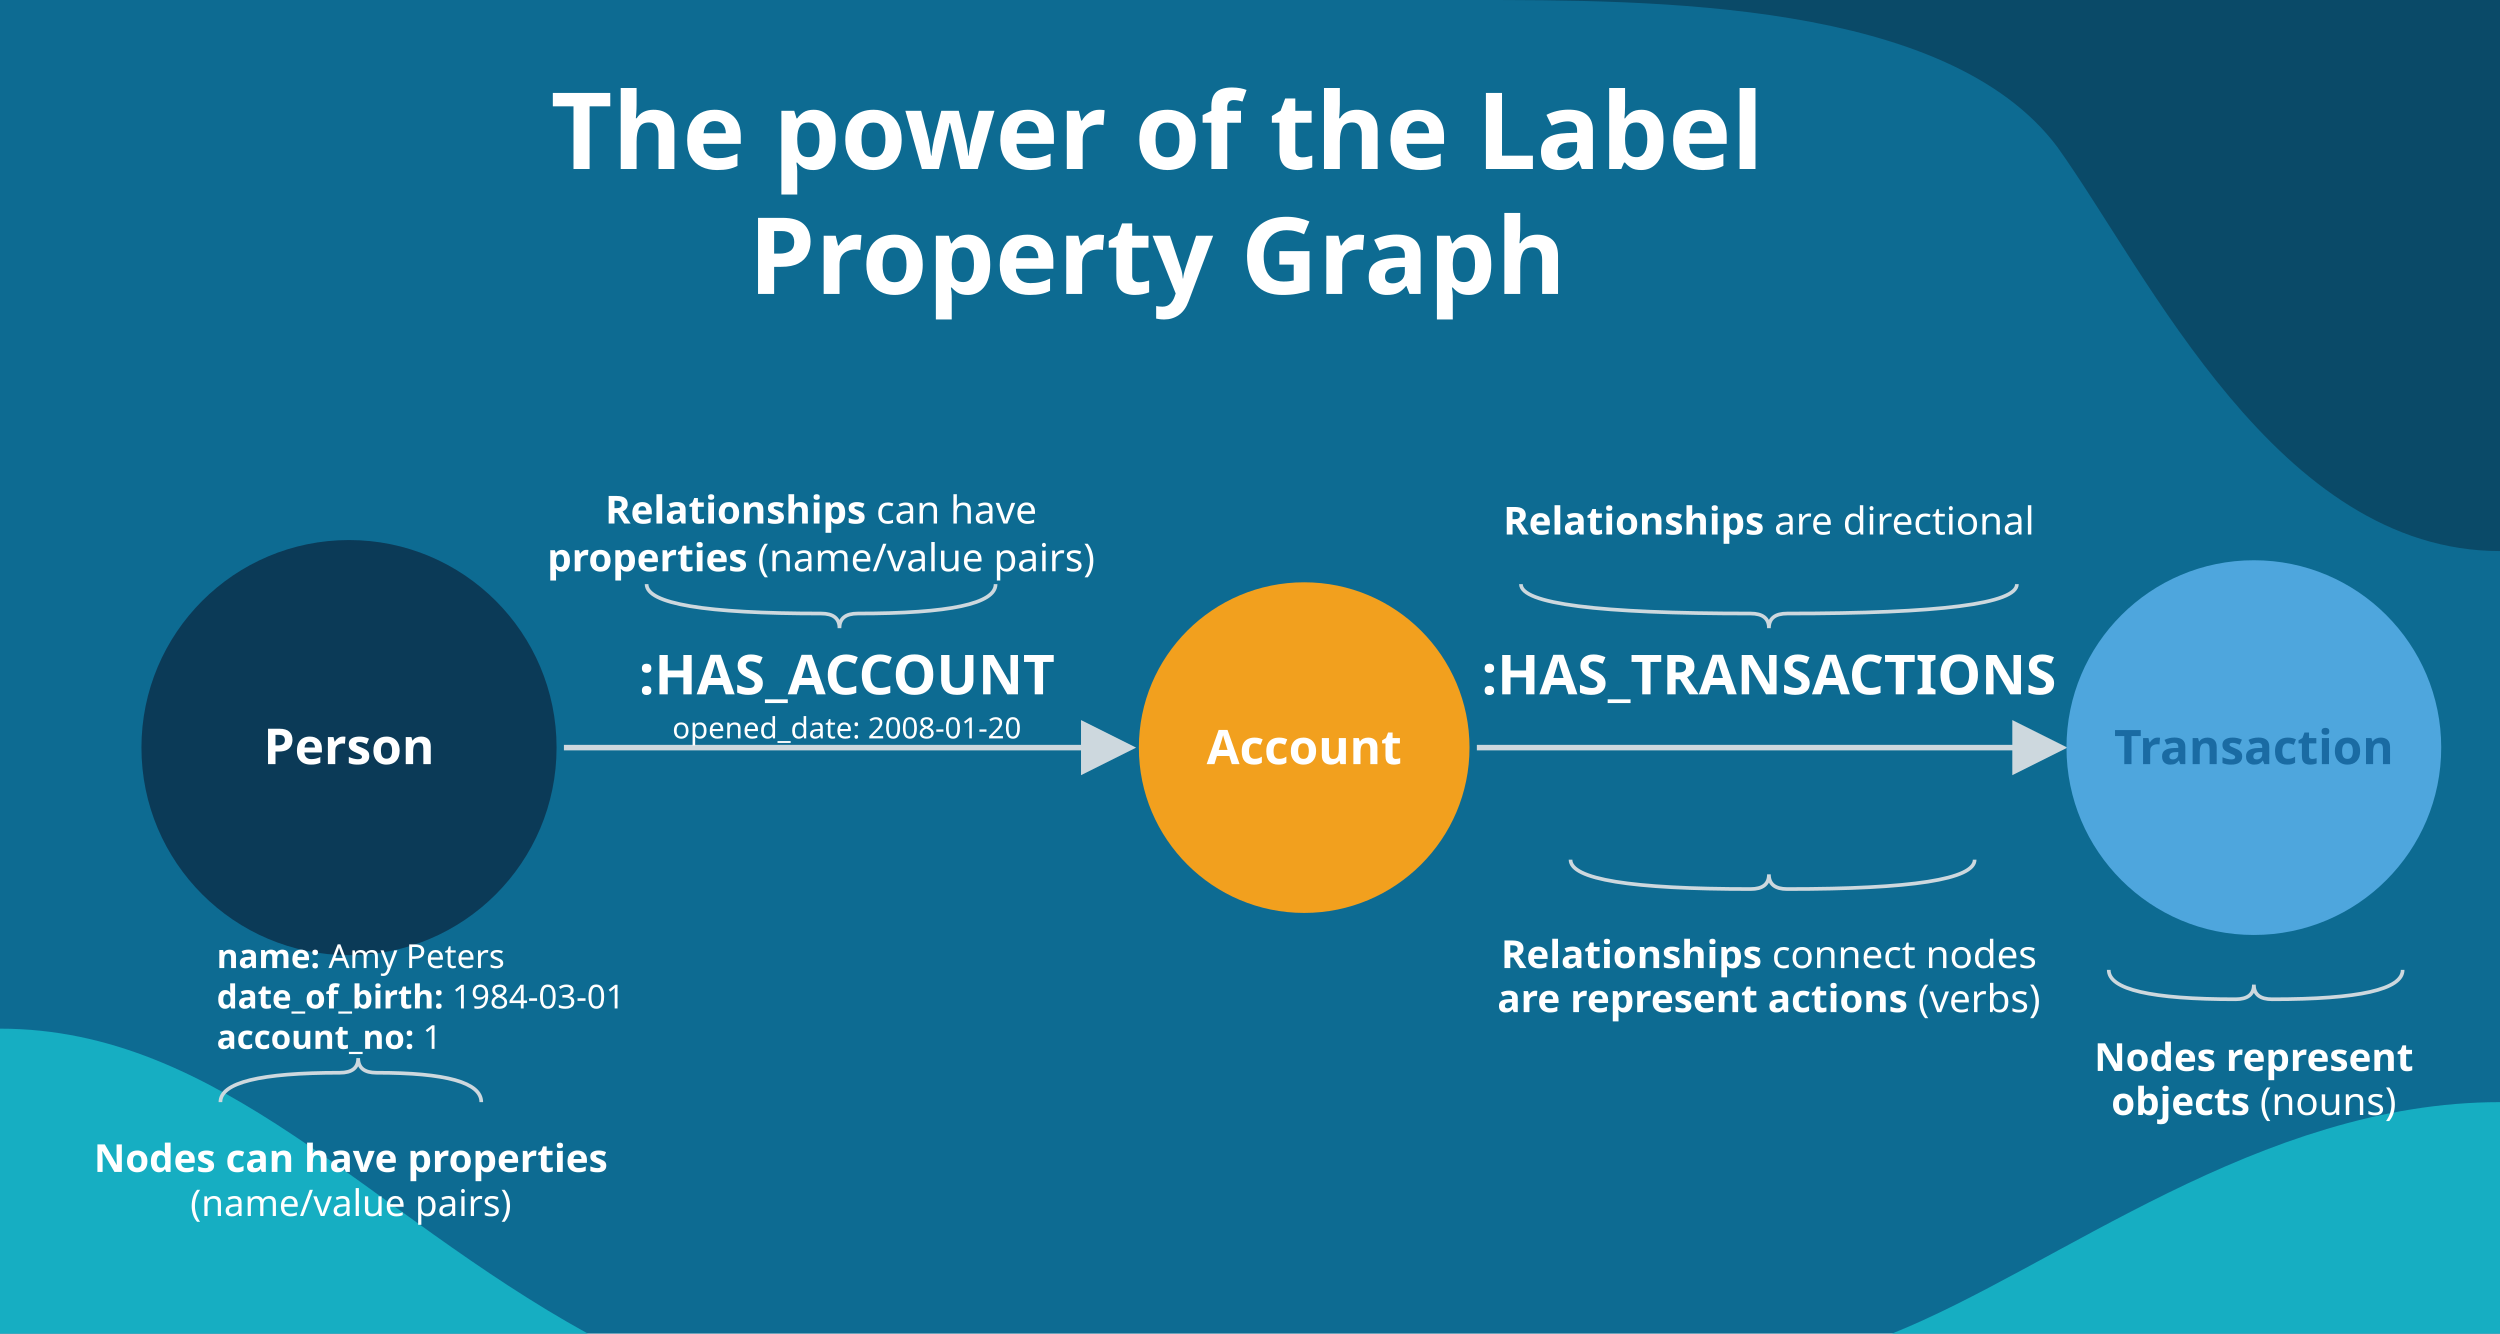
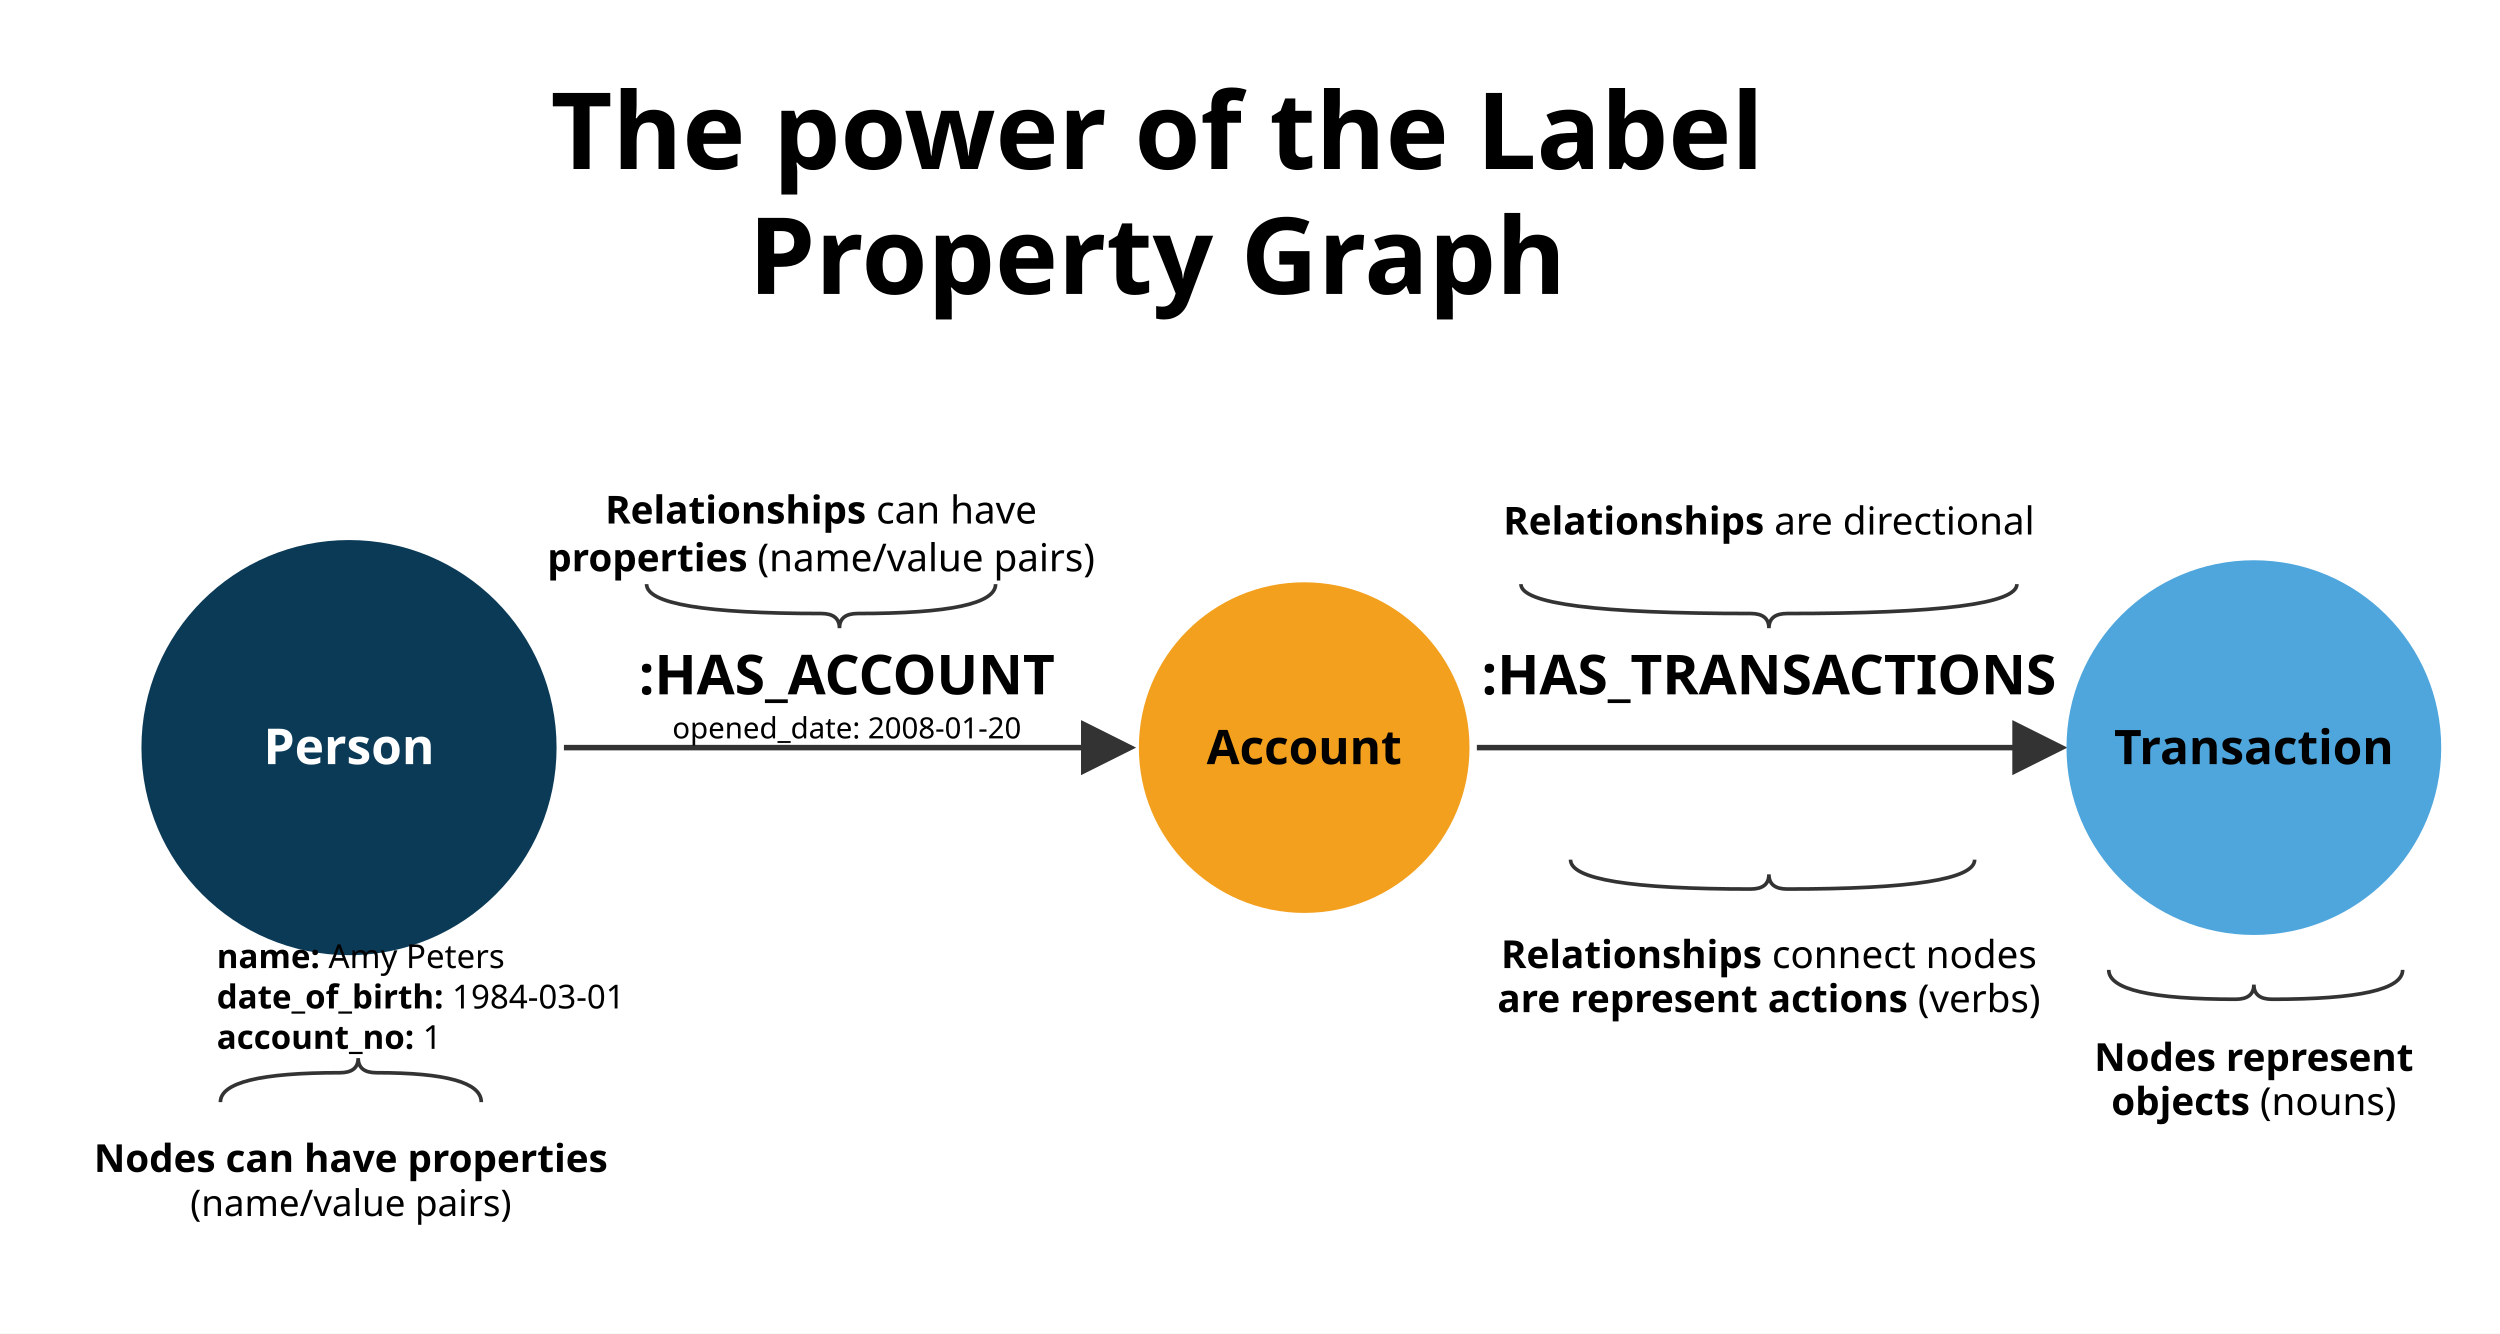
<svg xmlns="http://www.w3.org/2000/svg" viewBox="0 0 1361 726" font-family="'Poppins','Nunito','Segoe UI',sans-serif">
  <defs>
    <marker id="lpg-arrow" markerWidth="12" markerHeight="12" refX="8.5" refY="5" orient="auto">
-       <path d="M0,0 L10,5 L0,10 z" fill="#cdd8de" />
+       <path d="M0,0 L10,5 L0,10 z" fill="#333333" />
    </marker>
  </defs>
-   <rect x="0" y="0" width="1361" height="726" fill="#0d6b92" />
-   <path d="M800,0 H1361 V300 C1240,300 1170,150 1120,80 C1060,0 900,0 800,0 Z" fill="#0a4a68" />
-   <path d="M0,726 V560 C120,560 200,660 320,726 Z" fill="#16aec2" />
-   <path d="M1361,726 V600 C1230,600 1120,690 1030,726 Z" fill="#16aec2" />
-   <text x="630" y="92" text-anchor="middle" font-size="58" font-weight="700" fill="#ffffff">The power of the Label</text>
-   <text x="630" y="160" text-anchor="middle" font-size="58" font-weight="700" fill="#ffffff">Property Graph</text>
-   <line x1="307" y1="407" x2="614" y2="407" stroke="#cdd8de" stroke-width="3" marker-end="url(#lpg-arrow)" />
-   <line x1="804" y1="407" x2="1121" y2="407" stroke="#cdd8de" stroke-width="3" marker-end="url(#lpg-arrow)" />
-   <text x="461" y="378" text-anchor="middle" font-size="30" font-weight="700" fill="#ffffff">:HAS_ACCOUNT</text>
-   <text x="461" y="402" text-anchor="middle" font-size="16" fill="#ffffff">opened_date: 2008-01-20</text>
-   <text x="963" y="378" text-anchor="middle" font-size="30" font-weight="700" fill="#ffffff">:HAS_TRANSACTIONS</text>
+   <rect x="0" y="0" width="1361" height="726" fill="#ffffff" />
+   <text x="630" y="92" text-anchor="middle" font-size="58" font-weight="700" fill="#000000">The power of the Label</text>
+   <text x="630" y="160" text-anchor="middle" font-size="58" font-weight="700" fill="#000000">Property Graph</text>
+   <line x1="307" y1="407" x2="614" y2="407" stroke="#333333" stroke-width="3" marker-end="url(#lpg-arrow)" />
+   <line x1="804" y1="407" x2="1121" y2="407" stroke="#333333" stroke-width="3" marker-end="url(#lpg-arrow)" />
+   <text x="461" y="378" text-anchor="middle" font-size="30" font-weight="700" fill="#000000">:HAS_ACCOUNT</text>
+   <text x="461" y="402" text-anchor="middle" font-size="16" fill="#000000">opened_date: 2008-01-20</text>
+   <text x="963" y="378" text-anchor="middle" font-size="30" font-weight="700" fill="#000000">:HAS_TRANSACTIONS</text>
  <circle cx="190" cy="407" r="113" fill="#0b3a57" />
  <text x="190" y="416" text-anchor="middle" font-size="27" font-weight="700" fill="#ffffff">Person</text>
  <circle cx="710" cy="407" r="90" fill="#f2a01e" />
-   <text x="710" y="416" text-anchor="middle" font-size="26" font-weight="700" fill="#ffffff">Account</text>
+   <text x="710" y="416" text-anchor="middle" font-size="26" font-weight="700" fill="#000000">Account</text>
  <circle cx="1227" cy="407" r="102" fill="#4ea6dd" />
-   <text x="1227" y="416" text-anchor="middle" font-size="26" font-weight="700" fill="#1a6ba3">Transaction</text>
-   <text x="447" y="285" text-anchor="middle" font-size="21" fill="#ffffff">
+   <text x="1227" y="416" text-anchor="middle" font-size="26" font-weight="700" fill="#000000">Transaction</text>
+   <text x="447" y="285" text-anchor="middle" font-size="21" fill="#000000">
    <tspan font-weight="700">Relationships</tspan> can have</text>
-   <text x="447" y="311" text-anchor="middle" font-size="21" fill="#ffffff">
+   <text x="447" y="311" text-anchor="middle" font-size="21" fill="#000000">
    <tspan font-weight="700">properties</tspan> (name/value pairs)</text>
-   <path d="M352,318 Q352,334 447,334 Q457,334 457,342 Q457,334 467,334 Q542,334 542,318" fill="none" stroke="#cdd8de" stroke-width="2" />
-   <text x="963" y="291" text-anchor="middle" font-size="21" fill="#ffffff">
+   <path d="M352,318 Q352,334 447,334 Q457,334 457,342 Q457,334 467,334 Q542,334 542,318" fill="none" stroke="#333333" stroke-width="2" />
+   <text x="963" y="291" text-anchor="middle" font-size="21" fill="#000000">
    <tspan font-weight="700">Relationships</tspan> are directional</text>
-   <path d="M828,318 Q828,334 953,334 Q963,334 963,342 Q963,334 973,334 Q1098,334 1098,318" fill="none" stroke="#cdd8de" stroke-width="2" />
-   <text x="118" y="527" font-size="18" fill="#ffffff">
+   <path d="M828,318 Q828,334 953,334 Q963,334 963,342 Q963,334 973,334 Q1098,334 1098,318" fill="none" stroke="#333333" stroke-width="2" />
+   <text x="118" y="527" font-size="18" fill="#000000">
    <tspan font-weight="700">name:</tspan> Amy Peters</text>
-   <text x="118" y="549" font-size="18" font-weight="700" fill="#ffffff">date_of_birth: <tspan font-weight="400">1984-03-01</tspan>
+   <text x="118" y="549" font-size="18" font-weight="700" fill="#000000">date_of_birth: <tspan font-weight="400">1984-03-01</tspan>
  </text>
-   <text x="118" y="571" font-size="18" font-weight="700" fill="#ffffff">account_no: <tspan font-weight="400">1</tspan>
+   <text x="118" y="571" font-size="18" font-weight="700" fill="#000000">account_no: <tspan font-weight="400">1</tspan>
  </text>
-   <path d="M120,600 Q120,584 185,584 Q195,584 195,576 Q195,584 205,584 Q262,584 262,600" fill="none" stroke="#cdd8de" stroke-width="2" />
-   <text x="191" y="638" text-anchor="middle" font-size="21" font-weight="700" fill="#ffffff">Nodes can have properties</text>
-   <text x="191" y="662" text-anchor="middle" font-size="20" fill="#ffffff">(name/value pairs)</text>
-   <path d="M855,468 Q855,484 953,484 Q963,484 963,476 Q963,484 973,484 Q1075,484 1075,468" fill="none" stroke="#cdd8de" stroke-width="2" />
-   <text x="963" y="527" text-anchor="middle" font-size="21" fill="#ffffff">
+   <path d="M120,600 Q120,584 185,584 Q195,584 195,576 Q195,584 205,584 Q262,584 262,600" fill="none" stroke="#333333" stroke-width="2" />
+   <text x="191" y="638" text-anchor="middle" font-size="21" font-weight="700" fill="#000000">Nodes can have properties</text>
+   <text x="191" y="662" text-anchor="middle" font-size="20" fill="#000000">(name/value pairs)</text>
+   <path d="M855,468 Q855,484 953,484 Q963,484 963,476 Q963,484 973,484 Q1075,484 1075,468" fill="none" stroke="#333333" stroke-width="2" />
+   <text x="963" y="527" text-anchor="middle" font-size="21" fill="#000000">
    <tspan font-weight="700">Relationships</tspan> connect nodes</text>
-   <text x="963" y="551" text-anchor="middle" font-size="21" font-weight="700" fill="#ffffff">are represent actions <tspan font-weight="400">(verbs)</tspan>
+   <text x="963" y="551" text-anchor="middle" font-size="21" font-weight="700" fill="#000000">are represent actions <tspan font-weight="400">(verbs)</tspan>
  </text>
-   <path d="M1148,528 Q1148,544 1217,544 Q1227,544 1227,536 Q1227,544 1237,544 Q1308,544 1308,528" fill="none" stroke="#cdd8de" stroke-width="2" />
-   <text x="1227" y="583" text-anchor="middle" font-size="21" font-weight="700" fill="#ffffff">Nodes represent</text>
-   <text x="1227" y="607" text-anchor="middle" font-size="21" font-weight="700" fill="#ffffff">objects <tspan font-weight="400">(nouns)</tspan>
+   <path d="M1148,528 Q1148,544 1217,544 Q1227,544 1227,536 Q1227,544 1237,544 Q1308,544 1308,528" fill="none" stroke="#333333" stroke-width="2" />
+   <text x="1227" y="583" text-anchor="middle" font-size="21" font-weight="700" fill="#000000">Nodes represent</text>
+   <text x="1227" y="607" text-anchor="middle" font-size="21" font-weight="700" fill="#000000">objects <tspan font-weight="400">(nouns)</tspan>
  </text>
</svg>
